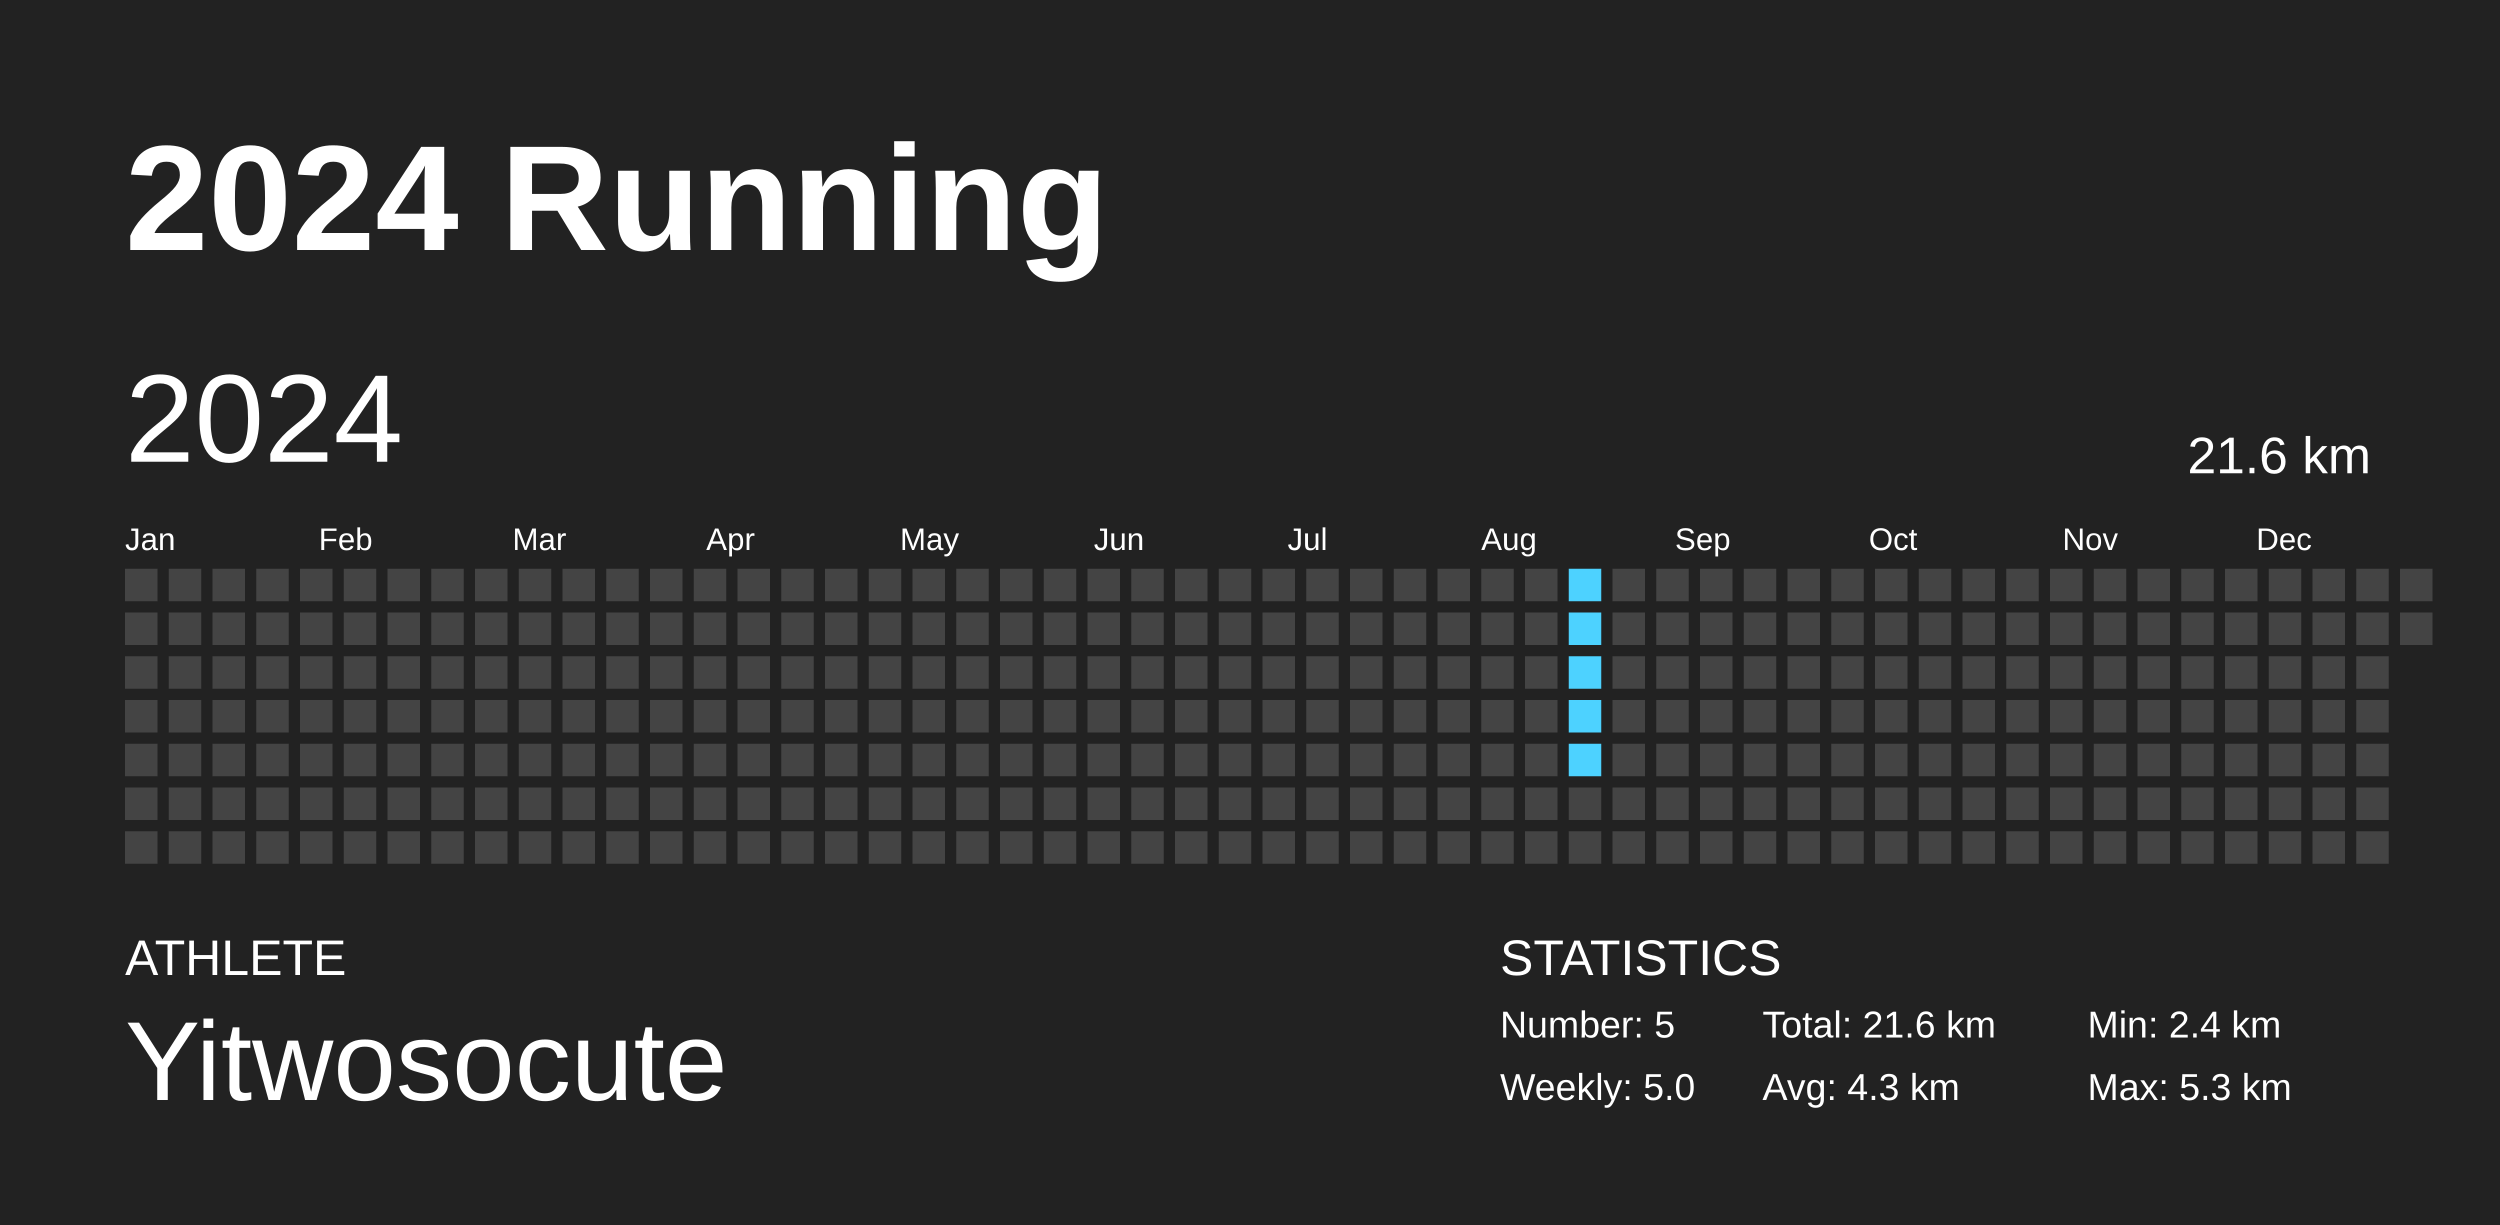
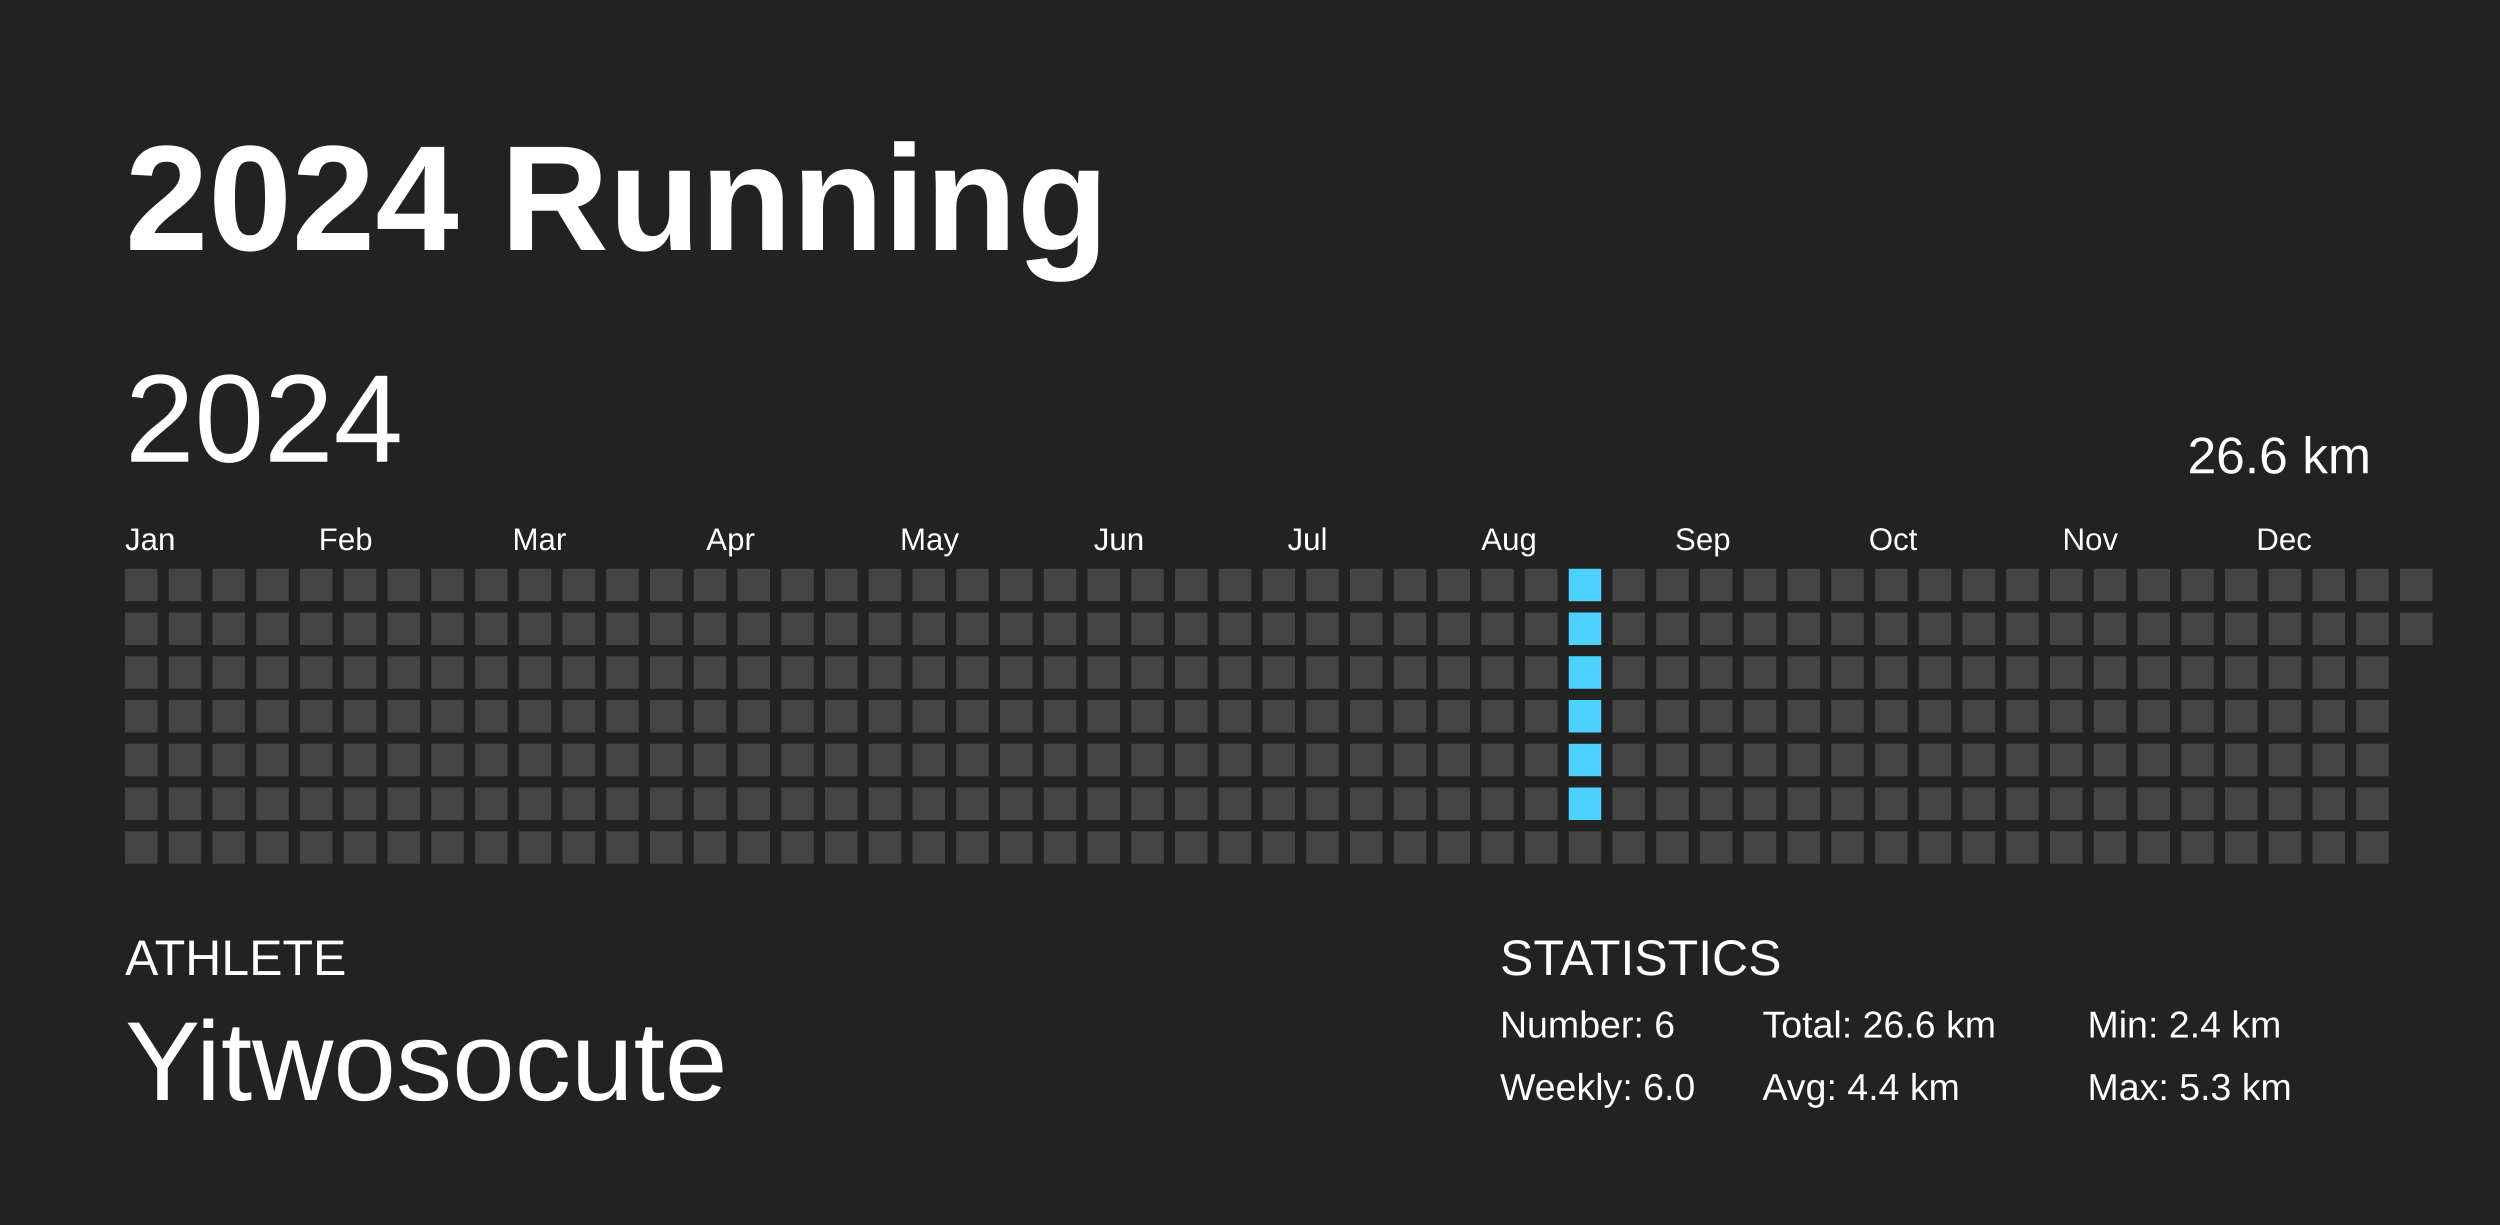
<svg xmlns="http://www.w3.org/2000/svg" baseProfile="full" height="98mm" version="1.1" viewBox="0,0,200,98" width="200mm">
  <defs />
  <rect fill="#222222" height="98" width="200" x="0" y="0" />
  <text fill="#FFFFFF" style="font-size:12px; font-family:Arial; font-weight:bold;" x="10" y="20">2024 Running</text>
  <text fill="#FFFFFF" style="font-size:4px; font-family:Arial" x="10" y="78">ATHLETE</text>
  <text fill="#FFFFFF" style="font-size:9px; font-family:Arial" x="10" y="88">Yitwosocute</text>
  <text fill="#FFFFFF" style="font-size:4px; font-family:Arial" x="120" y="78">STATISTICS</text>
-   <text fill="#FFFFFF" style="font-size:3px; font-family:Arial" x="120" y="83">Number: 5</text>
-   <text fill="#FFFFFF" style="font-size:3px; font-family:Arial" x="120" y="88">Weekly: 5.0</text>
-   <text fill="#FFFFFF" style="font-size:3px; font-family:Arial" x="141" y="83">Total: 21.6 km</text>
-   <text fill="#FFFFFF" style="font-size:3px; font-family:Arial" x="141" y="88">Avg: 4.3 km</text>
+   <text fill="#FFFFFF" style="font-size:3px; font-family:Arial" x="120" y="83">Number: 6</text>
+   <text fill="#FFFFFF" style="font-size:3px; font-family:Arial" x="120" y="88">Weekly: 6.0</text>
+   <text fill="#FFFFFF" style="font-size:3px; font-family:Arial" x="141" y="83">Total: 26.6 km</text>
+   <text fill="#FFFFFF" style="font-size:3px; font-family:Arial" x="141" y="88">Avg: 4.4 km</text>
  <text fill="#FFFFFF" style="font-size:3px; font-family:Arial" x="167" y="83">Min: 2.4 km</text>
  <text fill="#FFFFFF" style="font-size:3px; font-family:Arial" x="167" y="88">Max: 5.3 km</text>
  <text dominant-baseline="hanging" fill="#FFFFFF" style="font-size:10.0px; font-family:Arial;" x="10" y="30">2024</text>
-   <text dominant-baseline="hanging" fill="#FFFFFF" style="font-size:4.125px; font-family:Arial;" x="175" y="35">21.6 km</text>
+   <text dominant-baseline="hanging" fill="#FFFFFF" style="font-size:4.125px; font-family:Arial;" x="175" y="35">26.6 km</text>
  <text fill="#FFFFFF" style="font-size:2.5px; font-family:Arial" x="10.0" y="44">Jan</text>
  <text fill="#FFFFFF" style="font-size:2.5px; font-family:Arial" x="25.5" y="44">Feb</text>
  <text fill="#FFFFFF" style="font-size:2.5px; font-family:Arial" x="41.0" y="44">Mar</text>
  <text fill="#FFFFFF" style="font-size:2.5px; font-family:Arial" x="56.5" y="44">Apr</text>
  <text fill="#FFFFFF" style="font-size:2.5px; font-family:Arial" x="72.0" y="44">May</text>
  <text fill="#FFFFFF" style="font-size:2.5px; font-family:Arial" x="87.5" y="44">Jun</text>
  <text fill="#FFFFFF" style="font-size:2.5px; font-family:Arial" x="103.0" y="44">Jul</text>
  <text fill="#FFFFFF" style="font-size:2.5px; font-family:Arial" x="118.5" y="44">Aug</text>
  <text fill="#FFFFFF" style="font-size:2.5px; font-family:Arial" x="134.0" y="44">Sep</text>
  <text fill="#FFFFFF" style="font-size:2.5px; font-family:Arial" x="149.5" y="44">Oct</text>
  <text fill="#FFFFFF" style="font-size:2.5px; font-family:Arial" x="165.0" y="44">Nov</text>
  <text fill="#FFFFFF" style="font-size:2.5px; font-family:Arial" x="180.5" y="44">Dec</text>
  <rect fill="#444444" height="2.6" width="2.6" x="10.0" y="45.5" />
  <rect fill="#444444" height="2.6" width="2.6" x="10.0" y="49.0" />
  <rect fill="#444444" height="2.6" width="2.6" x="10.0" y="52.5" />
  <rect fill="#444444" height="2.6" width="2.6" x="10.0" y="56.0" />
  <rect fill="#444444" height="2.6" width="2.6" x="10.0" y="59.5" />
  <rect fill="#444444" height="2.6" width="2.6" x="10.0" y="63.0" />
  <rect fill="#444444" height="2.6" width="2.6" x="10.0" y="66.5" />
  <rect fill="#444444" height="2.6" width="2.6" x="13.5" y="45.5" />
  <rect fill="#444444" height="2.6" width="2.6" x="13.5" y="49.0" />
  <rect fill="#444444" height="2.6" width="2.6" x="13.5" y="52.5" />
  <rect fill="#444444" height="2.6" width="2.6" x="13.5" y="56.0" />
  <rect fill="#444444" height="2.6" width="2.6" x="13.5" y="59.5" />
  <rect fill="#444444" height="2.6" width="2.6" x="13.5" y="63.0" />
  <rect fill="#444444" height="2.6" width="2.6" x="13.5" y="66.5" />
  <rect fill="#444444" height="2.6" width="2.6" x="17.0" y="45.5" />
  <rect fill="#444444" height="2.6" width="2.6" x="17.0" y="49.0" />
  <rect fill="#444444" height="2.6" width="2.6" x="17.0" y="52.5" />
  <rect fill="#444444" height="2.6" width="2.6" x="17.0" y="56.0" />
  <rect fill="#444444" height="2.6" width="2.6" x="17.0" y="59.5" />
  <rect fill="#444444" height="2.6" width="2.6" x="17.0" y="63.0" />
  <rect fill="#444444" height="2.6" width="2.6" x="17.0" y="66.5" />
  <rect fill="#444444" height="2.6" width="2.6" x="20.5" y="45.5" />
  <rect fill="#444444" height="2.6" width="2.6" x="20.5" y="49.0" />
  <rect fill="#444444" height="2.6" width="2.6" x="20.5" y="52.5" />
  <rect fill="#444444" height="2.6" width="2.6" x="20.5" y="56.0" />
  <rect fill="#444444" height="2.6" width="2.6" x="20.5" y="59.5" />
  <rect fill="#444444" height="2.6" width="2.6" x="20.5" y="63.0" />
  <rect fill="#444444" height="2.6" width="2.6" x="20.5" y="66.5" />
  <rect fill="#444444" height="2.6" width="2.6" x="24.0" y="45.5" />
  <rect fill="#444444" height="2.6" width="2.6" x="24.0" y="49.0" />
  <rect fill="#444444" height="2.6" width="2.6" x="24.0" y="52.5" />
  <rect fill="#444444" height="2.6" width="2.6" x="24.0" y="56.0" />
  <rect fill="#444444" height="2.6" width="2.6" x="24.0" y="59.5" />
  <rect fill="#444444" height="2.6" width="2.6" x="24.0" y="63.0" />
  <rect fill="#444444" height="2.6" width="2.6" x="24.0" y="66.5" />
  <rect fill="#444444" height="2.6" width="2.6" x="27.5" y="45.5" />
  <rect fill="#444444" height="2.6" width="2.6" x="27.5" y="49.0" />
  <rect fill="#444444" height="2.6" width="2.6" x="27.5" y="52.5" />
  <rect fill="#444444" height="2.6" width="2.6" x="27.5" y="56.0" />
  <rect fill="#444444" height="2.6" width="2.6" x="27.5" y="59.5" />
  <rect fill="#444444" height="2.6" width="2.6" x="27.5" y="63.0" />
  <rect fill="#444444" height="2.6" width="2.6" x="27.5" y="66.5" />
  <rect fill="#444444" height="2.6" width="2.6" x="31.0" y="45.5" />
  <rect fill="#444444" height="2.6" width="2.6" x="31.0" y="49.0" />
  <rect fill="#444444" height="2.6" width="2.6" x="31.0" y="52.5" />
  <rect fill="#444444" height="2.6" width="2.6" x="31.0" y="56.0" />
  <rect fill="#444444" height="2.6" width="2.6" x="31.0" y="59.5" />
  <rect fill="#444444" height="2.6" width="2.6" x="31.0" y="63.0" />
  <rect fill="#444444" height="2.6" width="2.6" x="31.0" y="66.5" />
  <rect fill="#444444" height="2.6" width="2.6" x="34.5" y="45.5" />
  <rect fill="#444444" height="2.6" width="2.6" x="34.5" y="49.0" />
  <rect fill="#444444" height="2.6" width="2.6" x="34.5" y="52.5" />
  <rect fill="#444444" height="2.6" width="2.6" x="34.5" y="56.0" />
  <rect fill="#444444" height="2.6" width="2.6" x="34.5" y="59.5" />
  <rect fill="#444444" height="2.6" width="2.6" x="34.5" y="63.0" />
  <rect fill="#444444" height="2.6" width="2.6" x="34.5" y="66.5" />
  <rect fill="#444444" height="2.6" width="2.6" x="38.0" y="45.5" />
  <rect fill="#444444" height="2.6" width="2.6" x="38.0" y="49.0" />
  <rect fill="#444444" height="2.6" width="2.6" x="38.0" y="52.5" />
  <rect fill="#444444" height="2.6" width="2.6" x="38.0" y="56.0" />
  <rect fill="#444444" height="2.6" width="2.6" x="38.0" y="59.5" />
  <rect fill="#444444" height="2.6" width="2.6" x="38.0" y="63.0" />
  <rect fill="#444444" height="2.6" width="2.6" x="38.0" y="66.5" />
  <rect fill="#444444" height="2.6" width="2.6" x="41.5" y="45.5" />
  <rect fill="#444444" height="2.6" width="2.6" x="41.5" y="49.0" />
  <rect fill="#444444" height="2.6" width="2.6" x="41.5" y="52.5" />
  <rect fill="#444444" height="2.6" width="2.6" x="41.5" y="56.0" />
  <rect fill="#444444" height="2.6" width="2.6" x="41.5" y="59.5" />
  <rect fill="#444444" height="2.6" width="2.6" x="41.5" y="63.0" />
  <rect fill="#444444" height="2.6" width="2.6" x="41.5" y="66.5" />
  <rect fill="#444444" height="2.6" width="2.6" x="45.0" y="45.5" />
  <rect fill="#444444" height="2.6" width="2.6" x="45.0" y="49.0" />
  <rect fill="#444444" height="2.6" width="2.6" x="45.0" y="52.5" />
  <rect fill="#444444" height="2.6" width="2.6" x="45.0" y="56.0" />
  <rect fill="#444444" height="2.6" width="2.6" x="45.0" y="59.5" />
  <rect fill="#444444" height="2.6" width="2.6" x="45.0" y="63.0" />
  <rect fill="#444444" height="2.6" width="2.6" x="45.0" y="66.5" />
  <rect fill="#444444" height="2.6" width="2.6" x="48.5" y="45.5" />
  <rect fill="#444444" height="2.6" width="2.6" x="48.5" y="49.0" />
  <rect fill="#444444" height="2.6" width="2.6" x="48.5" y="52.5" />
  <rect fill="#444444" height="2.6" width="2.6" x="48.5" y="56.0" />
  <rect fill="#444444" height="2.6" width="2.6" x="48.5" y="59.5" />
  <rect fill="#444444" height="2.6" width="2.6" x="48.5" y="63.0" />
  <rect fill="#444444" height="2.6" width="2.6" x="48.5" y="66.5" />
  <rect fill="#444444" height="2.6" width="2.6" x="52.0" y="45.5" />
  <rect fill="#444444" height="2.6" width="2.6" x="52.0" y="49.0" />
  <rect fill="#444444" height="2.6" width="2.6" x="52.0" y="52.5" />
  <rect fill="#444444" height="2.6" width="2.6" x="52.0" y="56.0" />
  <rect fill="#444444" height="2.6" width="2.6" x="52.0" y="59.5" />
  <rect fill="#444444" height="2.6" width="2.6" x="52.0" y="63.0" />
  <rect fill="#444444" height="2.6" width="2.6" x="52.0" y="66.5" />
  <rect fill="#444444" height="2.6" width="2.6" x="55.5" y="45.5" />
  <rect fill="#444444" height="2.6" width="2.6" x="55.5" y="49.0" />
  <rect fill="#444444" height="2.6" width="2.6" x="55.5" y="52.5" />
  <rect fill="#444444" height="2.6" width="2.6" x="55.5" y="56.0" />
  <rect fill="#444444" height="2.6" width="2.6" x="55.5" y="59.5" />
  <rect fill="#444444" height="2.6" width="2.6" x="55.5" y="63.0" />
  <rect fill="#444444" height="2.6" width="2.6" x="55.5" y="66.5" />
  <rect fill="#444444" height="2.6" width="2.6" x="59.0" y="45.5" />
  <rect fill="#444444" height="2.6" width="2.6" x="59.0" y="49.0" />
  <rect fill="#444444" height="2.6" width="2.6" x="59.0" y="52.5" />
  <rect fill="#444444" height="2.6" width="2.6" x="59.0" y="56.0" />
  <rect fill="#444444" height="2.6" width="2.6" x="59.0" y="59.5" />
  <rect fill="#444444" height="2.6" width="2.6" x="59.0" y="63.0" />
  <rect fill="#444444" height="2.6" width="2.6" x="59.0" y="66.5" />
  <rect fill="#444444" height="2.6" width="2.6" x="62.5" y="45.5" />
  <rect fill="#444444" height="2.6" width="2.6" x="62.5" y="49.0" />
  <rect fill="#444444" height="2.6" width="2.6" x="62.5" y="52.5" />
  <rect fill="#444444" height="2.6" width="2.6" x="62.5" y="56.0" />
  <rect fill="#444444" height="2.6" width="2.6" x="62.5" y="59.5" />
  <rect fill="#444444" height="2.6" width="2.6" x="62.5" y="63.0" />
  <rect fill="#444444" height="2.6" width="2.6" x="62.5" y="66.5" />
  <rect fill="#444444" height="2.6" width="2.6" x="66.0" y="45.5" />
  <rect fill="#444444" height="2.6" width="2.6" x="66.0" y="49.0" />
  <rect fill="#444444" height="2.6" width="2.6" x="66.0" y="52.5" />
  <rect fill="#444444" height="2.6" width="2.6" x="66.0" y="56.0" />
  <rect fill="#444444" height="2.6" width="2.6" x="66.0" y="59.5" />
  <rect fill="#444444" height="2.6" width="2.6" x="66.0" y="63.0" />
  <rect fill="#444444" height="2.6" width="2.6" x="66.0" y="66.5" />
  <rect fill="#444444" height="2.6" width="2.6" x="69.5" y="45.5" />
  <rect fill="#444444" height="2.6" width="2.6" x="69.5" y="49.0" />
  <rect fill="#444444" height="2.6" width="2.6" x="69.5" y="52.5" />
  <rect fill="#444444" height="2.6" width="2.6" x="69.5" y="56.0" />
  <rect fill="#444444" height="2.6" width="2.6" x="69.5" y="59.5" />
  <rect fill="#444444" height="2.6" width="2.6" x="69.5" y="63.0" />
  <rect fill="#444444" height="2.6" width="2.6" x="69.5" y="66.5" />
  <rect fill="#444444" height="2.6" width="2.6" x="73.0" y="45.5" />
  <rect fill="#444444" height="2.6" width="2.6" x="73.0" y="49.0" />
  <rect fill="#444444" height="2.6" width="2.6" x="73.0" y="52.5" />
  <rect fill="#444444" height="2.6" width="2.6" x="73.0" y="56.0" />
  <rect fill="#444444" height="2.6" width="2.6" x="73.0" y="59.5" />
  <rect fill="#444444" height="2.6" width="2.6" x="73.0" y="63.0" />
  <rect fill="#444444" height="2.6" width="2.6" x="73.0" y="66.5" />
  <rect fill="#444444" height="2.6" width="2.6" x="76.5" y="45.5" />
  <rect fill="#444444" height="2.6" width="2.6" x="76.5" y="49.0" />
  <rect fill="#444444" height="2.6" width="2.6" x="76.5" y="52.5" />
  <rect fill="#444444" height="2.6" width="2.6" x="76.5" y="56.0" />
  <rect fill="#444444" height="2.6" width="2.6" x="76.5" y="59.5" />
  <rect fill="#444444" height="2.6" width="2.6" x="76.5" y="63.0" />
  <rect fill="#444444" height="2.6" width="2.6" x="76.5" y="66.5" />
  <rect fill="#444444" height="2.6" width="2.6" x="80.0" y="45.5" />
  <rect fill="#444444" height="2.6" width="2.6" x="80.0" y="49.0" />
  <rect fill="#444444" height="2.6" width="2.6" x="80.0" y="52.5" />
  <rect fill="#444444" height="2.6" width="2.6" x="80.0" y="56.0" />
  <rect fill="#444444" height="2.6" width="2.6" x="80.0" y="59.5" />
  <rect fill="#444444" height="2.6" width="2.6" x="80.0" y="63.0" />
  <rect fill="#444444" height="2.6" width="2.6" x="80.0" y="66.5" />
  <rect fill="#444444" height="2.6" width="2.6" x="83.5" y="45.5" />
  <rect fill="#444444" height="2.6" width="2.6" x="83.5" y="49.0" />
  <rect fill="#444444" height="2.6" width="2.6" x="83.5" y="52.5" />
  <rect fill="#444444" height="2.6" width="2.6" x="83.5" y="56.0" />
  <rect fill="#444444" height="2.6" width="2.6" x="83.5" y="59.5" />
  <rect fill="#444444" height="2.6" width="2.6" x="83.5" y="63.0" />
  <rect fill="#444444" height="2.6" width="2.6" x="83.5" y="66.5" />
  <rect fill="#444444" height="2.6" width="2.6" x="87.0" y="45.5" />
  <rect fill="#444444" height="2.6" width="2.6" x="87.0" y="49.0" />
  <rect fill="#444444" height="2.6" width="2.6" x="87.0" y="52.5" />
  <rect fill="#444444" height="2.6" width="2.6" x="87.0" y="56.0" />
  <rect fill="#444444" height="2.6" width="2.6" x="87.0" y="59.5" />
  <rect fill="#444444" height="2.6" width="2.6" x="87.0" y="63.0" />
  <rect fill="#444444" height="2.6" width="2.6" x="87.0" y="66.5" />
  <rect fill="#444444" height="2.6" width="2.6" x="90.5" y="45.5" />
  <rect fill="#444444" height="2.6" width="2.6" x="90.5" y="49.0" />
  <rect fill="#444444" height="2.6" width="2.6" x="90.5" y="52.5" />
  <rect fill="#444444" height="2.6" width="2.6" x="90.5" y="56.0" />
  <rect fill="#444444" height="2.6" width="2.6" x="90.5" y="59.5" />
  <rect fill="#444444" height="2.6" width="2.6" x="90.5" y="63.0" />
  <rect fill="#444444" height="2.6" width="2.6" x="90.5" y="66.5" />
  <rect fill="#444444" height="2.6" width="2.6" x="94.0" y="45.5" />
  <rect fill="#444444" height="2.6" width="2.6" x="94.0" y="49.0" />
  <rect fill="#444444" height="2.6" width="2.6" x="94.0" y="52.5" />
  <rect fill="#444444" height="2.6" width="2.6" x="94.0" y="56.0" />
  <rect fill="#444444" height="2.6" width="2.6" x="94.0" y="59.5" />
  <rect fill="#444444" height="2.6" width="2.6" x="94.0" y="63.0" />
  <rect fill="#444444" height="2.6" width="2.6" x="94.0" y="66.5" />
  <rect fill="#444444" height="2.6" width="2.6" x="97.5" y="45.5" />
  <rect fill="#444444" height="2.6" width="2.6" x="97.5" y="49.0" />
  <rect fill="#444444" height="2.6" width="2.6" x="97.5" y="52.5" />
  <rect fill="#444444" height="2.6" width="2.6" x="97.5" y="56.0" />
  <rect fill="#444444" height="2.6" width="2.6" x="97.5" y="59.5" />
  <rect fill="#444444" height="2.6" width="2.6" x="97.5" y="63.0" />
  <rect fill="#444444" height="2.6" width="2.6" x="97.5" y="66.5" />
  <rect fill="#444444" height="2.6" width="2.6" x="101.0" y="45.5" />
  <rect fill="#444444" height="2.6" width="2.6" x="101.0" y="49.0" />
  <rect fill="#444444" height="2.6" width="2.6" x="101.0" y="52.5" />
  <rect fill="#444444" height="2.6" width="2.6" x="101.0" y="56.0" />
  <rect fill="#444444" height="2.6" width="2.6" x="101.0" y="59.5" />
  <rect fill="#444444" height="2.6" width="2.6" x="101.0" y="63.0" />
  <rect fill="#444444" height="2.6" width="2.6" x="101.0" y="66.5" />
  <rect fill="#444444" height="2.6" width="2.6" x="104.5" y="45.5" />
  <rect fill="#444444" height="2.6" width="2.6" x="104.5" y="49.0" />
  <rect fill="#444444" height="2.6" width="2.6" x="104.5" y="52.5" />
  <rect fill="#444444" height="2.6" width="2.6" x="104.5" y="56.0" />
  <rect fill="#444444" height="2.6" width="2.6" x="104.5" y="59.5" />
  <rect fill="#444444" height="2.6" width="2.6" x="104.5" y="63.0" />
  <rect fill="#444444" height="2.6" width="2.6" x="104.5" y="66.5" />
  <rect fill="#444444" height="2.6" width="2.6" x="108.0" y="45.5" />
  <rect fill="#444444" height="2.6" width="2.6" x="108.0" y="49.0" />
  <rect fill="#444444" height="2.6" width="2.6" x="108.0" y="52.5" />
  <rect fill="#444444" height="2.6" width="2.6" x="108.0" y="56.0" />
  <rect fill="#444444" height="2.6" width="2.6" x="108.0" y="59.5" />
  <rect fill="#444444" height="2.6" width="2.6" x="108.0" y="63.0" />
  <rect fill="#444444" height="2.6" width="2.6" x="108.0" y="66.5" />
  <rect fill="#444444" height="2.6" width="2.6" x="111.5" y="45.5" />
  <rect fill="#444444" height="2.6" width="2.6" x="111.5" y="49.0" />
  <rect fill="#444444" height="2.6" width="2.6" x="111.5" y="52.5" />
  <rect fill="#444444" height="2.6" width="2.6" x="111.5" y="56.0" />
  <rect fill="#444444" height="2.6" width="2.6" x="111.5" y="59.5" />
  <rect fill="#444444" height="2.6" width="2.6" x="111.5" y="63.0" />
  <rect fill="#444444" height="2.6" width="2.6" x="111.5" y="66.5" />
  <rect fill="#444444" height="2.6" width="2.6" x="115.0" y="45.5" />
  <rect fill="#444444" height="2.6" width="2.6" x="115.0" y="49.0" />
  <rect fill="#444444" height="2.6" width="2.6" x="115.0" y="52.5" />
  <rect fill="#444444" height="2.6" width="2.6" x="115.0" y="56.0" />
  <rect fill="#444444" height="2.6" width="2.6" x="115.0" y="59.5" />
  <rect fill="#444444" height="2.6" width="2.6" x="115.0" y="63.0" />
  <rect fill="#444444" height="2.6" width="2.6" x="115.0" y="66.5" />
  <rect fill="#444444" height="2.6" width="2.6" x="118.5" y="45.5" />
  <rect fill="#444444" height="2.6" width="2.6" x="118.5" y="49.0" />
  <rect fill="#444444" height="2.6" width="2.6" x="118.5" y="52.5" />
  <rect fill="#444444" height="2.6" width="2.6" x="118.5" y="56.0" />
  <rect fill="#444444" height="2.6" width="2.6" x="118.5" y="59.5" />
  <rect fill="#444444" height="2.6" width="2.6" x="118.5" y="63.0" />
  <rect fill="#444444" height="2.6" width="2.6" x="118.5" y="66.5" />
  <rect fill="#444444" height="2.6" width="2.6" x="122.0" y="45.5" />
  <rect fill="#444444" height="2.6" width="2.6" x="122.0" y="49.0" />
  <rect fill="#444444" height="2.6" width="2.6" x="122.0" y="52.5" />
  <rect fill="#444444" height="2.6" width="2.6" x="122.0" y="56.0" />
  <rect fill="#444444" height="2.6" width="2.6" x="122.0" y="59.5" />
  <rect fill="#444444" height="2.6" width="2.6" x="122.0" y="63.0" />
  <rect fill="#444444" height="2.6" width="2.6" x="122.0" y="66.5" />
  <rect fill="#4dd2ff" height="2.6" width="2.6" x="125.5" y="45.5" />
  <rect fill="#4dd2ff" height="2.6" width="2.6" x="125.5" y="49.0" />
  <rect fill="#4dd2ff" height="2.6" width="2.6" x="125.5" y="52.5" />
  <rect fill="#4dd2ff" height="2.6" width="2.6" x="125.5" y="56.0" />
  <rect fill="#4dd2ff" height="2.6" width="2.6" x="125.5" y="59.5" />
-   <rect fill="#444444" height="2.6" width="2.6" x="125.5" y="63.0" />
+   <rect fill="#4dd2ff" height="2.6" width="2.6" x="125.5" y="63.0" />
  <rect fill="#444444" height="2.6" width="2.6" x="125.5" y="66.5" />
  <rect fill="#444444" height="2.6" width="2.6" x="129.0" y="45.5" />
  <rect fill="#444444" height="2.6" width="2.6" x="129.0" y="49.0" />
  <rect fill="#444444" height="2.6" width="2.6" x="129.0" y="52.5" />
  <rect fill="#444444" height="2.6" width="2.6" x="129.0" y="56.0" />
  <rect fill="#444444" height="2.6" width="2.6" x="129.0" y="59.5" />
  <rect fill="#444444" height="2.6" width="2.6" x="129.0" y="63.0" />
  <rect fill="#444444" height="2.6" width="2.6" x="129.0" y="66.5" />
  <rect fill="#444444" height="2.6" width="2.6" x="132.5" y="45.5" />
  <rect fill="#444444" height="2.6" width="2.6" x="132.5" y="49.0" />
  <rect fill="#444444" height="2.6" width="2.6" x="132.5" y="52.5" />
  <rect fill="#444444" height="2.6" width="2.6" x="132.5" y="56.0" />
  <rect fill="#444444" height="2.6" width="2.6" x="132.5" y="59.5" />
  <rect fill="#444444" height="2.6" width="2.6" x="132.5" y="63.0" />
  <rect fill="#444444" height="2.6" width="2.6" x="132.5" y="66.5" />
  <rect fill="#444444" height="2.6" width="2.6" x="136.0" y="45.5" />
  <rect fill="#444444" height="2.6" width="2.6" x="136.0" y="49.0" />
  <rect fill="#444444" height="2.6" width="2.6" x="136.0" y="52.5" />
  <rect fill="#444444" height="2.6" width="2.6" x="136.0" y="56.0" />
  <rect fill="#444444" height="2.6" width="2.6" x="136.0" y="59.5" />
  <rect fill="#444444" height="2.6" width="2.6" x="136.0" y="63.0" />
  <rect fill="#444444" height="2.6" width="2.6" x="136.0" y="66.5" />
  <rect fill="#444444" height="2.6" width="2.6" x="139.5" y="45.5" />
  <rect fill="#444444" height="2.6" width="2.6" x="139.5" y="49.0" />
  <rect fill="#444444" height="2.6" width="2.6" x="139.5" y="52.5" />
  <rect fill="#444444" height="2.6" width="2.6" x="139.5" y="56.0" />
  <rect fill="#444444" height="2.6" width="2.6" x="139.5" y="59.5" />
  <rect fill="#444444" height="2.6" width="2.6" x="139.5" y="63.0" />
  <rect fill="#444444" height="2.6" width="2.6" x="139.5" y="66.5" />
  <rect fill="#444444" height="2.6" width="2.6" x="143.0" y="45.5" />
  <rect fill="#444444" height="2.6" width="2.6" x="143.0" y="49.0" />
  <rect fill="#444444" height="2.6" width="2.6" x="143.0" y="52.5" />
  <rect fill="#444444" height="2.6" width="2.6" x="143.0" y="56.0" />
  <rect fill="#444444" height="2.6" width="2.6" x="143.0" y="59.5" />
  <rect fill="#444444" height="2.6" width="2.6" x="143.0" y="63.0" />
  <rect fill="#444444" height="2.6" width="2.6" x="143.0" y="66.5" />
  <rect fill="#444444" height="2.6" width="2.6" x="146.5" y="45.5" />
  <rect fill="#444444" height="2.6" width="2.6" x="146.5" y="49.0" />
  <rect fill="#444444" height="2.6" width="2.6" x="146.5" y="52.5" />
  <rect fill="#444444" height="2.6" width="2.6" x="146.5" y="56.0" />
  <rect fill="#444444" height="2.6" width="2.6" x="146.5" y="59.5" />
  <rect fill="#444444" height="2.6" width="2.6" x="146.5" y="63.0" />
  <rect fill="#444444" height="2.6" width="2.6" x="146.5" y="66.5" />
  <rect fill="#444444" height="2.6" width="2.6" x="150.0" y="45.5" />
  <rect fill="#444444" height="2.6" width="2.6" x="150.0" y="49.0" />
  <rect fill="#444444" height="2.6" width="2.6" x="150.0" y="52.5" />
  <rect fill="#444444" height="2.6" width="2.6" x="150.0" y="56.0" />
  <rect fill="#444444" height="2.6" width="2.6" x="150.0" y="59.5" />
  <rect fill="#444444" height="2.6" width="2.6" x="150.0" y="63.0" />
  <rect fill="#444444" height="2.6" width="2.6" x="150.0" y="66.5" />
  <rect fill="#444444" height="2.6" width="2.6" x="153.5" y="45.5" />
  <rect fill="#444444" height="2.6" width="2.6" x="153.5" y="49.0" />
  <rect fill="#444444" height="2.6" width="2.6" x="153.5" y="52.5" />
  <rect fill="#444444" height="2.6" width="2.6" x="153.5" y="56.0" />
  <rect fill="#444444" height="2.6" width="2.6" x="153.5" y="59.5" />
  <rect fill="#444444" height="2.6" width="2.6" x="153.5" y="63.0" />
  <rect fill="#444444" height="2.6" width="2.6" x="153.5" y="66.5" />
  <rect fill="#444444" height="2.6" width="2.6" x="157.0" y="45.5" />
  <rect fill="#444444" height="2.6" width="2.6" x="157.0" y="49.0" />
  <rect fill="#444444" height="2.6" width="2.6" x="157.0" y="52.5" />
  <rect fill="#444444" height="2.6" width="2.6" x="157.0" y="56.0" />
  <rect fill="#444444" height="2.6" width="2.6" x="157.0" y="59.5" />
  <rect fill="#444444" height="2.6" width="2.6" x="157.0" y="63.0" />
  <rect fill="#444444" height="2.6" width="2.6" x="157.0" y="66.5" />
  <rect fill="#444444" height="2.6" width="2.6" x="160.5" y="45.5" />
  <rect fill="#444444" height="2.6" width="2.6" x="160.5" y="49.0" />
  <rect fill="#444444" height="2.6" width="2.6" x="160.5" y="52.5" />
  <rect fill="#444444" height="2.6" width="2.6" x="160.5" y="56.0" />
  <rect fill="#444444" height="2.6" width="2.6" x="160.5" y="59.5" />
  <rect fill="#444444" height="2.6" width="2.6" x="160.5" y="63.0" />
  <rect fill="#444444" height="2.6" width="2.6" x="160.5" y="66.5" />
  <rect fill="#444444" height="2.6" width="2.6" x="164.0" y="45.5" />
  <rect fill="#444444" height="2.6" width="2.6" x="164.0" y="49.0" />
  <rect fill="#444444" height="2.6" width="2.6" x="164.0" y="52.5" />
  <rect fill="#444444" height="2.6" width="2.6" x="164.0" y="56.0" />
  <rect fill="#444444" height="2.6" width="2.6" x="164.0" y="59.5" />
  <rect fill="#444444" height="2.6" width="2.6" x="164.0" y="63.0" />
  <rect fill="#444444" height="2.6" width="2.6" x="164.0" y="66.5" />
  <rect fill="#444444" height="2.6" width="2.6" x="167.5" y="45.5" />
  <rect fill="#444444" height="2.6" width="2.6" x="167.5" y="49.0" />
  <rect fill="#444444" height="2.6" width="2.6" x="167.5" y="52.5" />
  <rect fill="#444444" height="2.6" width="2.6" x="167.5" y="56.0" />
  <rect fill="#444444" height="2.6" width="2.6" x="167.5" y="59.5" />
  <rect fill="#444444" height="2.6" width="2.6" x="167.5" y="63.0" />
  <rect fill="#444444" height="2.6" width="2.6" x="167.5" y="66.5" />
  <rect fill="#444444" height="2.6" width="2.6" x="171.0" y="45.5" />
  <rect fill="#444444" height="2.6" width="2.6" x="171.0" y="49.0" />
  <rect fill="#444444" height="2.6" width="2.6" x="171.0" y="52.5" />
  <rect fill="#444444" height="2.6" width="2.6" x="171.0" y="56.0" />
  <rect fill="#444444" height="2.6" width="2.6" x="171.0" y="59.5" />
  <rect fill="#444444" height="2.6" width="2.6" x="171.0" y="63.0" />
  <rect fill="#444444" height="2.6" width="2.6" x="171.0" y="66.5" />
  <rect fill="#444444" height="2.6" width="2.6" x="174.5" y="45.5" />
  <rect fill="#444444" height="2.6" width="2.6" x="174.5" y="49.0" />
  <rect fill="#444444" height="2.6" width="2.6" x="174.5" y="52.5" />
  <rect fill="#444444" height="2.6" width="2.6" x="174.5" y="56.0" />
  <rect fill="#444444" height="2.6" width="2.6" x="174.5" y="59.5" />
  <rect fill="#444444" height="2.6" width="2.6" x="174.5" y="63.0" />
  <rect fill="#444444" height="2.6" width="2.6" x="174.5" y="66.5" />
  <rect fill="#444444" height="2.6" width="2.6" x="178.0" y="45.5" />
  <rect fill="#444444" height="2.6" width="2.6" x="178.0" y="49.0" />
  <rect fill="#444444" height="2.6" width="2.6" x="178.0" y="52.5" />
  <rect fill="#444444" height="2.6" width="2.6" x="178.0" y="56.0" />
  <rect fill="#444444" height="2.6" width="2.6" x="178.0" y="59.5" />
  <rect fill="#444444" height="2.6" width="2.6" x="178.0" y="63.0" />
  <rect fill="#444444" height="2.6" width="2.6" x="178.0" y="66.5" />
  <rect fill="#444444" height="2.6" width="2.6" x="181.5" y="45.5" />
  <rect fill="#444444" height="2.6" width="2.6" x="181.5" y="49.0" />
  <rect fill="#444444" height="2.6" width="2.6" x="181.5" y="52.5" />
  <rect fill="#444444" height="2.6" width="2.6" x="181.5" y="56.0" />
  <rect fill="#444444" height="2.6" width="2.6" x="181.5" y="59.5" />
  <rect fill="#444444" height="2.6" width="2.6" x="181.5" y="63.0" />
  <rect fill="#444444" height="2.6" width="2.6" x="181.5" y="66.5" />
  <rect fill="#444444" height="2.6" width="2.6" x="185.0" y="45.5" />
  <rect fill="#444444" height="2.6" width="2.6" x="185.0" y="49.0" />
  <rect fill="#444444" height="2.6" width="2.6" x="185.0" y="52.5" />
  <rect fill="#444444" height="2.6" width="2.6" x="185.0" y="56.0" />
  <rect fill="#444444" height="2.6" width="2.6" x="185.0" y="59.5" />
  <rect fill="#444444" height="2.6" width="2.6" x="185.0" y="63.0" />
  <rect fill="#444444" height="2.6" width="2.6" x="185.0" y="66.5" />
  <rect fill="#444444" height="2.6" width="2.6" x="188.5" y="45.5" />
  <rect fill="#444444" height="2.6" width="2.6" x="188.5" y="49.0" />
  <rect fill="#444444" height="2.6" width="2.6" x="188.5" y="52.5" />
  <rect fill="#444444" height="2.6" width="2.6" x="188.5" y="56.0" />
  <rect fill="#444444" height="2.6" width="2.6" x="188.5" y="59.5" />
  <rect fill="#444444" height="2.6" width="2.6" x="188.5" y="63.0" />
  <rect fill="#444444" height="2.6" width="2.6" x="188.5" y="66.5" />
  <rect fill="#444444" height="2.6" width="2.6" x="192.0" y="45.5" />
  <rect fill="#444444" height="2.6" width="2.6" x="192.0" y="49.0" />
</svg>
